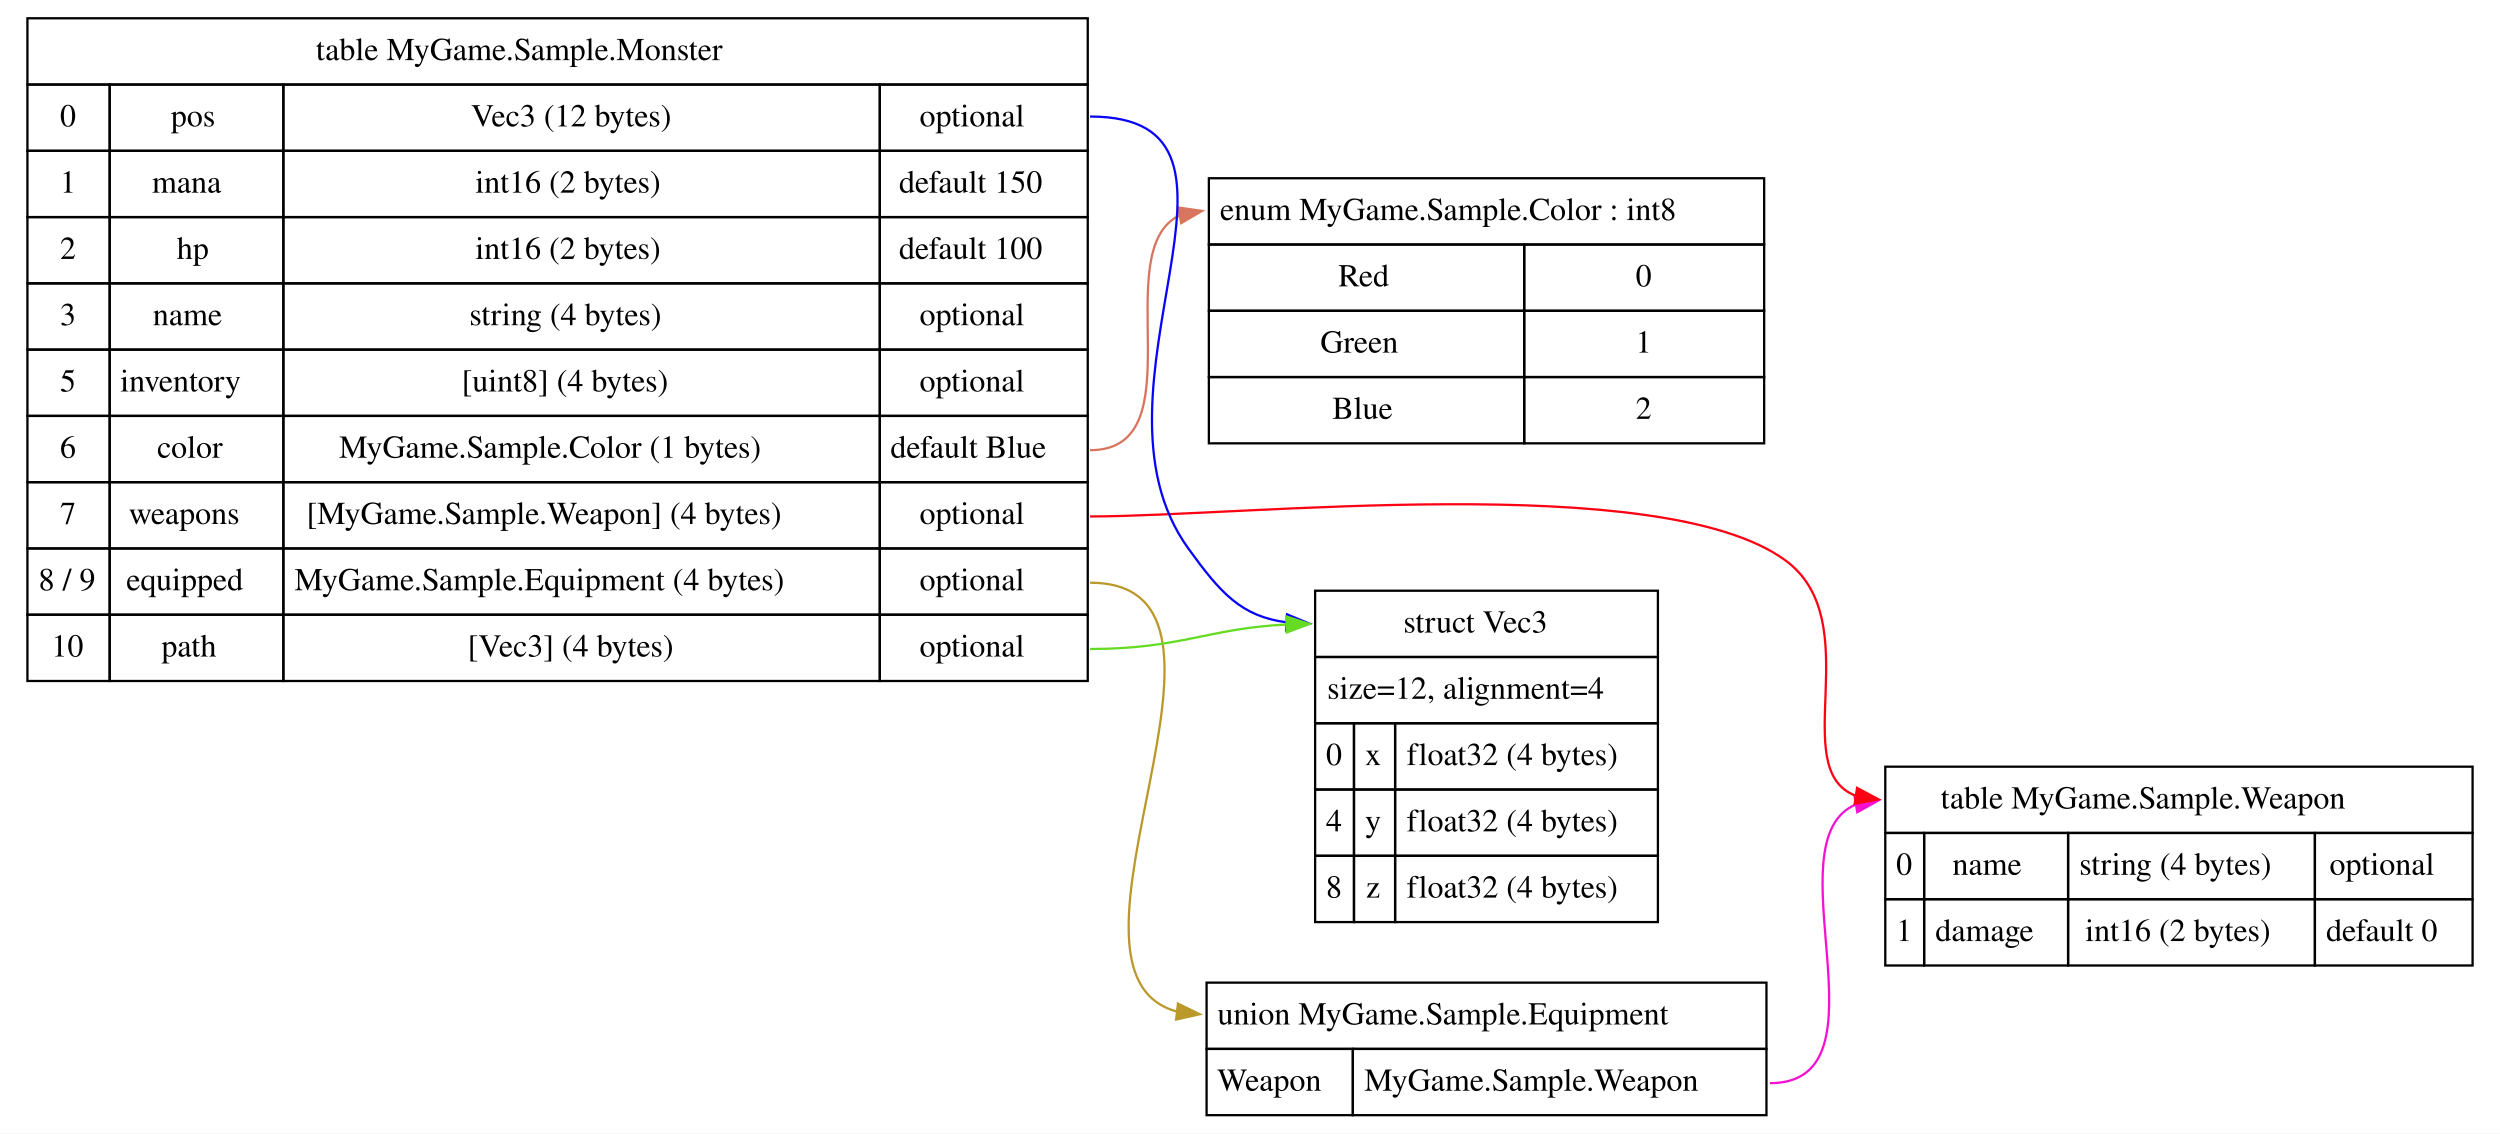
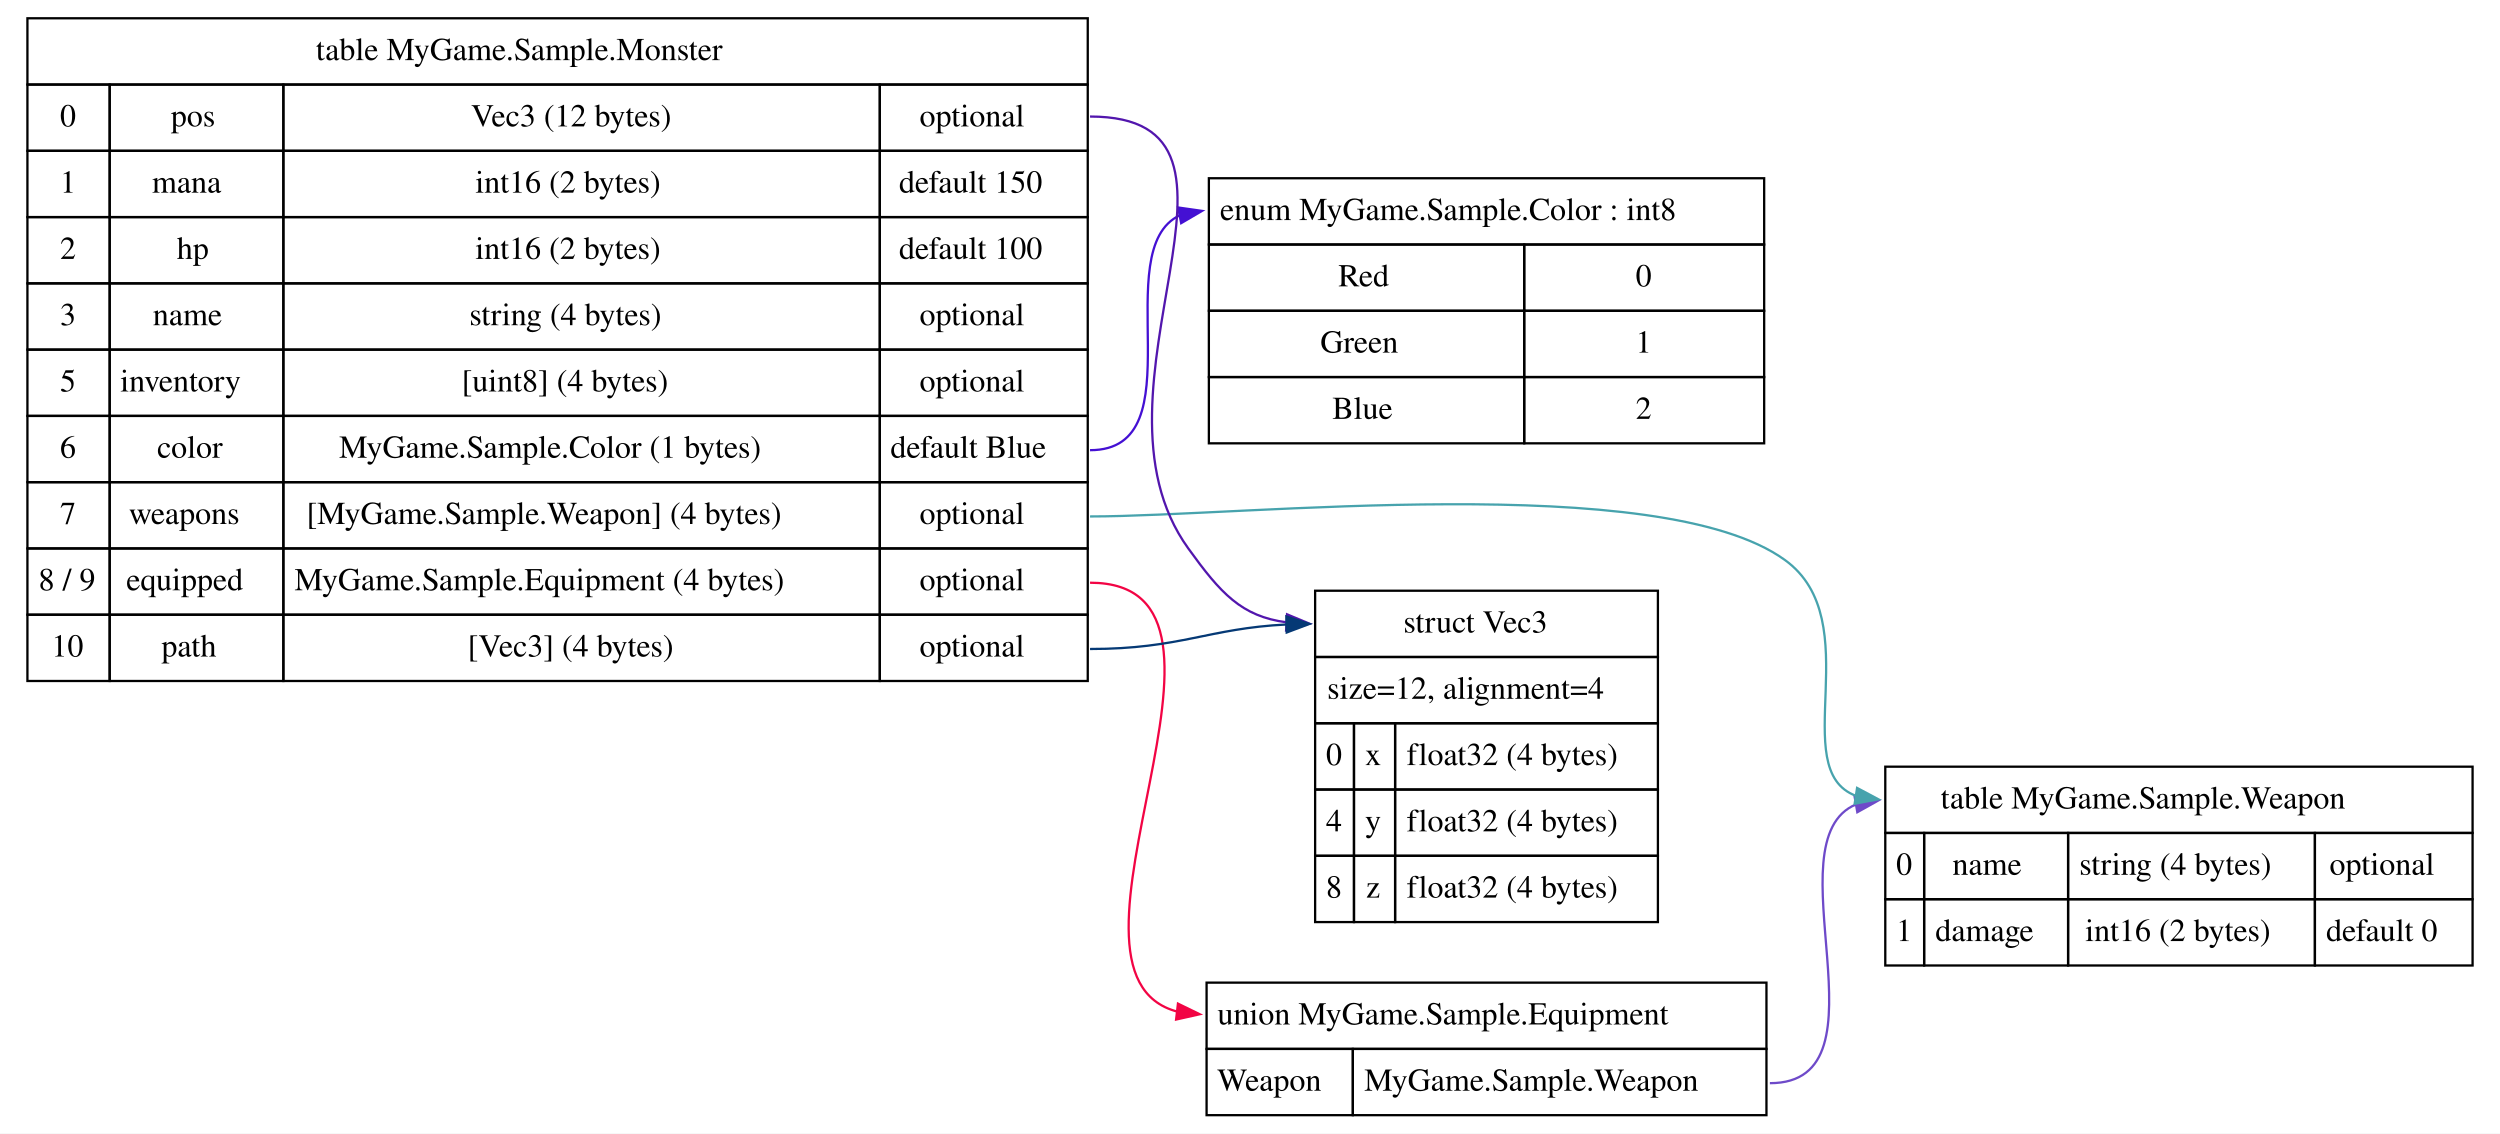
<svg xmlns="http://www.w3.org/2000/svg" width="1094pt" height="496pt" viewBox="0.00 0.00 1094.00 496.00">
  <g id="graph0" class="graph" transform="scale(1 1) rotate(0) translate(4 492)">
    <polygon fill="white" stroke="none" points="-4,4 -4,-492 1090,-492 1090,4 -4,4" />
    <g id="node1" class="node">
      <polygon fill="none" stroke="black" points="525,-385 525,-414 768,-414 768,-385 525,-385" />
      <text text-anchor="start" x="529.88" y="-395.7" font-family="Times,serif" font-size="14.00">enum MyGame.Sample.Color : int8</text>
      <polygon fill="none" stroke="black" points="525,-356 525,-385 663,-385 663,-356 525,-356" />
      <text text-anchor="start" x="581.62" y="-366.7" font-family="Times,serif" font-size="14.00">Red</text>
      <polygon fill="none" stroke="black" points="663,-356 663,-385 768,-385 768,-356 663,-356" />
      <text text-anchor="start" x="711.75" y="-366.7" font-family="Times,serif" font-size="14.00">0</text>
      <polygon fill="none" stroke="black" points="525,-327 525,-356 663,-356 663,-327 525,-327" />
      <text text-anchor="start" x="573.75" y="-337.7" font-family="Times,serif" font-size="14.00">Green</text>
      <polygon fill="none" stroke="black" points="663,-327 663,-356 768,-356 768,-327 663,-327" />
      <text text-anchor="start" x="711.75" y="-337.7" font-family="Times,serif" font-size="14.00">1</text>
      <polygon fill="none" stroke="black" points="525,-298 525,-327 663,-327 663,-298 525,-298" />
      <text text-anchor="start" x="579" y="-308.7" font-family="Times,serif" font-size="14.00">Blue</text>
      <polygon fill="none" stroke="black" points="663,-298 663,-327 768,-327 768,-298 663,-298" />
      <text text-anchor="start" x="711.75" y="-308.7" font-family="Times,serif" font-size="14.00">2</text>
    </g>
    <g id="node2" class="node">
      <polygon fill="none" stroke="black" points="524,-33 524,-62 769,-62 769,-33 524,-33" />
      <text text-anchor="start" x="528.75" y="-43.7" font-family="Times,serif" font-size="14.00">union MyGame.Sample.Equipment</text>
      <polygon fill="none" stroke="black" points="524,-4 524,-33 588,-33 588,-4 524,-4" />
      <text text-anchor="start" x="528.62" y="-14.7" font-family="Times,serif" font-size="14.00">Weapon</text>
      <polygon fill="none" stroke="black" points="588,-4 588,-33 769,-33 769,-4 588,-4" />
      <text text-anchor="start" x="593" y="-14.7" font-family="Times,serif" font-size="14.00">MyGame.Sample.Weapon</text>
    </g>
    <g id="node3" class="node">
      <polygon fill="none" stroke="black" points="821,-127.5 821,-156.5 1078,-156.5 1078,-127.5 821,-127.5" />
      <text text-anchor="start" x="845.25" y="-138.2" font-family="Times,serif" font-size="14.00">table MyGame.Sample.Weapon</text>
      <polygon fill="none" stroke="black" points="821,-98.5 821,-127.5 838,-127.5 838,-98.5 821,-98.5" />
      <text text-anchor="start" x="825.75" y="-109.2" font-family="Times,serif" font-size="14.00">0</text>
      <polygon fill="none" stroke="black" points="838,-98.5 838,-127.5 901,-127.5 901,-98.5 838,-98.5" />
      <text text-anchor="start" x="850.38" y="-109.2" font-family="Times,serif" font-size="14.00">name</text>
      <polygon fill="none" stroke="black" points="901,-98.5 901,-127.5 1009,-127.5 1009,-98.5 901,-98.5" />
      <text text-anchor="start" x="905.88" y="-109.2" font-family="Times,serif" font-size="14.00">string (4 bytes)</text>
      <polygon fill="none" stroke="black" points="1009,-98.5 1009,-127.5 1078,-127.5 1078,-98.5 1009,-98.5" />
      <text text-anchor="start" x="1015.38" y="-109.2" font-family="Times,serif" font-size="14.00">optional</text>
      <polygon fill="none" stroke="black" points="821,-69.5 821,-98.5 838,-98.5 838,-69.5 821,-69.5" />
      <text text-anchor="start" x="825.75" y="-80.2" font-family="Times,serif" font-size="14.00">1</text>
      <polygon fill="none" stroke="black" points="838,-69.5 838,-98.5 901,-98.5 901,-69.5 838,-69.5" />
      <text text-anchor="start" x="842.88" y="-80.2" font-family="Times,serif" font-size="14.00">damage</text>
      <polygon fill="none" stroke="black" points="901,-69.5 901,-98.5 1009,-98.5 1009,-69.5 901,-69.5" />
      <text text-anchor="start" x="908.5" y="-80.2" font-family="Times,serif" font-size="14.00">int16 (2 bytes)</text>
      <polygon fill="none" stroke="black" points="1009,-69.5 1009,-98.5 1078,-98.5 1078,-69.5 1009,-69.5" />
      <text text-anchor="start" x="1013.88" y="-80.2" font-family="Times,serif" font-size="14.00">default 0</text>
    </g>
    <g id="edge1" class="edge">
-       <path fill="none" stroke="#f411d2" d="M770.5,-18C825.36,-18 769.85,-124.28 808.33,-140.05" />
-       <polygon fill="#f411d2" stroke="#f411d2" points="807.56,-143.47 818.01,-141.74 808.76,-136.57 807.56,-143.47" />
+       <path fill="none" stroke="#6e4ac9" d="M770.5,-18C825.36,-18 769.85,-124.28 808.33,-140.05" />
+       <polygon fill="#6e4ac9" stroke="#6e4ac9" points="807.56,-143.47 818.01,-141.74 808.76,-136.57 807.56,-143.47" />
    </g>
    <g id="node4" class="node">
      <polygon fill="none" stroke="black" points="571.5,-204.5 571.5,-233.5 721.5,-233.5 721.5,-204.5 571.5,-204.5" />
      <text text-anchor="start" x="610.12" y="-215.2" font-family="Times,serif" font-size="14.00">struct Vec3</text>
      <polygon fill="none" stroke="black" points="571.5,-175.5 571.5,-204.5 721.5,-204.5 721.5,-175.5 571.5,-175.5" />
      <text text-anchor="start" x="576.75" y="-186.2" font-family="Times,serif" font-size="14.00">size=12, alignment=4</text>
      <polygon fill="none" stroke="black" points="571.5,-146.5 571.5,-175.5 588.5,-175.5 588.5,-146.5 571.5,-146.5" />
      <text text-anchor="start" x="576.25" y="-157.2" font-family="Times,serif" font-size="14.00">0</text>
      <polygon fill="none" stroke="black" points="588.5,-146.5 588.5,-175.5 606.5,-175.5 606.5,-146.5 588.5,-146.5" />
      <text text-anchor="start" x="593.38" y="-157.2" font-family="Times,serif" font-size="14.00">x</text>
      <polygon fill="none" stroke="black" points="606.5,-146.5 606.5,-175.5 721.5,-175.5 721.5,-146.5 606.5,-146.5" />
      <text text-anchor="start" x="611.5" y="-157.2" font-family="Times,serif" font-size="14.00">float32 (4 bytes)</text>
      <polygon fill="none" stroke="black" points="571.5,-117.5 571.5,-146.5 588.5,-146.5 588.5,-117.5 571.5,-117.5" />
      <text text-anchor="start" x="576.25" y="-128.2" font-family="Times,serif" font-size="14.00">4</text>
      <polygon fill="none" stroke="black" points="588.5,-117.5 588.5,-146.5 606.5,-146.5 606.5,-117.5 588.5,-117.5" />
      <text text-anchor="start" x="593.38" y="-128.2" font-family="Times,serif" font-size="14.00">y</text>
      <polygon fill="none" stroke="black" points="606.5,-117.5 606.5,-146.5 721.5,-146.5 721.5,-117.5 606.5,-117.5" />
      <text text-anchor="start" x="611.5" y="-128.2" font-family="Times,serif" font-size="14.00">float32 (4 bytes)</text>
      <polygon fill="none" stroke="black" points="571.5,-88.5 571.5,-117.5 588.5,-117.5 588.5,-88.5 571.5,-88.5" />
      <text text-anchor="start" x="576.25" y="-99.2" font-family="Times,serif" font-size="14.00">8</text>
      <polygon fill="none" stroke="black" points="588.5,-88.5 588.5,-117.5 606.5,-117.5 606.5,-88.5 588.5,-88.5" />
      <text text-anchor="start" x="593.75" y="-99.2" font-family="Times,serif" font-size="14.00">z</text>
      <polygon fill="none" stroke="black" points="606.5,-88.5 606.5,-117.5 721.5,-117.5 721.5,-88.5 606.5,-88.5" />
      <text text-anchor="start" x="611.5" y="-99.2" font-family="Times,serif" font-size="14.00">float32 (4 bytes)</text>
    </g>
    <g id="node5" class="node">
      <polygon fill="none" stroke="black" points="8,-455 8,-484 472,-484 472,-455 8,-455" />
      <text text-anchor="start" x="134.25" y="-465.7" font-family="Times,serif" font-size="14.00">table MyGame.Sample.Monster</text>
      <polygon fill="none" stroke="black" points="8,-426 8,-455 44,-455 44,-426 8,-426" />
      <text text-anchor="start" x="22.25" y="-436.7" font-family="Times,serif" font-size="14.00">0</text>
      <polygon fill="none" stroke="black" points="44,-426 44,-455 120,-455 120,-426 44,-426" />
      <text text-anchor="start" x="70.75" y="-436.7" font-family="Times,serif" font-size="14.00">pos</text>
      <polygon fill="none" stroke="black" points="120,-426 120,-455 381,-455 381,-426 120,-426" />
      <text text-anchor="start" x="202.12" y="-436.7" font-family="Times,serif" font-size="14.00">Vec3 (12 bytes)</text>
      <polygon fill="none" stroke="black" points="381,-426 381,-455 472,-455 472,-426 381,-426" />
      <text text-anchor="start" x="398.38" y="-436.7" font-family="Times,serif" font-size="14.00">optional</text>
      <polygon fill="none" stroke="black" points="8,-397 8,-426 44,-426 44,-397 8,-397" />
      <text text-anchor="start" x="22.25" y="-407.7" font-family="Times,serif" font-size="14.00">1</text>
      <polygon fill="none" stroke="black" points="44,-397 44,-426 120,-426 120,-397 44,-397" />
      <text text-anchor="start" x="62.5" y="-407.7" font-family="Times,serif" font-size="14.00">mana</text>
      <polygon fill="none" stroke="black" points="120,-397 120,-426 381,-426 381,-397 120,-397" />
      <text text-anchor="start" x="204" y="-407.7" font-family="Times,serif" font-size="14.00">int16 (2 bytes)</text>
      <polygon fill="none" stroke="black" points="381,-397 381,-426 472,-426 472,-397 381,-397" />
      <text text-anchor="start" x="389.38" y="-407.7" font-family="Times,serif" font-size="14.00">default 150</text>
      <polygon fill="none" stroke="black" points="8,-368 8,-397 44,-397 44,-368 8,-368" />
      <text text-anchor="start" x="22.25" y="-378.7" font-family="Times,serif" font-size="14.00">2</text>
      <polygon fill="none" stroke="black" points="44,-368 44,-397 120,-397 120,-368 44,-368" />
      <text text-anchor="start" x="73.38" y="-378.7" font-family="Times,serif" font-size="14.00">hp</text>
      <polygon fill="none" stroke="black" points="120,-368 120,-397 381,-397 381,-368 120,-368" />
      <text text-anchor="start" x="204" y="-378.7" font-family="Times,serif" font-size="14.00">int16 (2 bytes)</text>
      <polygon fill="none" stroke="black" points="381,-368 381,-397 472,-397 472,-368 381,-368" />
      <text text-anchor="start" x="389.38" y="-378.7" font-family="Times,serif" font-size="14.00">default 100</text>
      <polygon fill="none" stroke="black" points="8,-339 8,-368 44,-368 44,-339 8,-339" />
      <text text-anchor="start" x="22.25" y="-349.7" font-family="Times,serif" font-size="14.00">3</text>
      <polygon fill="none" stroke="black" points="44,-339 44,-368 120,-368 120,-339 44,-339" />
      <text text-anchor="start" x="62.88" y="-349.7" font-family="Times,serif" font-size="14.00">name</text>
      <polygon fill="none" stroke="black" points="120,-339 120,-368 381,-368 381,-339 120,-339" />
      <text text-anchor="start" x="201.38" y="-349.7" font-family="Times,serif" font-size="14.00">string (4 bytes)</text>
      <polygon fill="none" stroke="black" points="381,-339 381,-368 472,-368 472,-339 381,-339" />
      <text text-anchor="start" x="398.38" y="-349.7" font-family="Times,serif" font-size="14.00">optional</text>
      <polygon fill="none" stroke="black" points="8,-310 8,-339 44,-339 44,-310 8,-310" />
      <text text-anchor="start" x="22.25" y="-320.7" font-family="Times,serif" font-size="14.00">5</text>
      <polygon fill="none" stroke="black" points="44,-310 44,-339 120,-339 120,-310 44,-310" />
      <text text-anchor="start" x="48.62" y="-320.7" font-family="Times,serif" font-size="14.00">inventory</text>
      <polygon fill="none" stroke="black" points="120,-310 120,-339 381,-339 381,-310 120,-310" />
      <text text-anchor="start" x="198" y="-320.7" font-family="Times,serif" font-size="14.00">[uint8] (4 bytes)</text>
      <polygon fill="none" stroke="black" points="381,-310 381,-339 472,-339 472,-310 381,-310" />
      <text text-anchor="start" x="398.38" y="-320.7" font-family="Times,serif" font-size="14.00">optional</text>
      <polygon fill="none" stroke="black" points="8,-281 8,-310 44,-310 44,-281 8,-281" />
      <text text-anchor="start" x="22.25" y="-291.7" font-family="Times,serif" font-size="14.00">6</text>
      <polygon fill="none" stroke="black" points="44,-281 44,-310 120,-310 120,-281 44,-281" />
      <text text-anchor="start" x="64.75" y="-291.7" font-family="Times,serif" font-size="14.00">color</text>
      <polygon fill="none" stroke="black" points="120,-281 120,-310 381,-310 381,-281 120,-281" />
      <text text-anchor="start" x="144.38" y="-291.7" font-family="Times,serif" font-size="14.00">MyGame.Sample.Color (1 bytes)</text>
      <polygon fill="none" stroke="black" points="381,-281 381,-310 472,-310 472,-281 381,-281" />
      <text text-anchor="start" x="385.62" y="-291.7" font-family="Times,serif" font-size="14.00">default Blue</text>
      <polygon fill="none" stroke="black" points="8,-252 8,-281 44,-281 44,-252 8,-252" />
      <text text-anchor="start" x="22.25" y="-262.7" font-family="Times,serif" font-size="14.00">7</text>
      <polygon fill="none" stroke="black" points="44,-252 44,-281 120,-281 120,-252 44,-252" />
      <text text-anchor="start" x="52.38" y="-262.7" font-family="Times,serif" font-size="14.00">weapons</text>
      <polygon fill="none" stroke="black" points="120,-252 120,-281 381,-281 381,-252 120,-252" />
      <text text-anchor="start" x="130.12" y="-262.7" font-family="Times,serif" font-size="14.00">[MyGame.Sample.Weapon] (4 bytes)</text>
      <polygon fill="none" stroke="black" points="381,-252 381,-281 472,-281 472,-252 381,-252" />
      <text text-anchor="start" x="398.38" y="-262.7" font-family="Times,serif" font-size="14.00">optional</text>
      <polygon fill="none" stroke="black" points="8,-223 8,-252 44,-252 44,-223 8,-223" />
      <text text-anchor="start" x="12.88" y="-233.7" font-family="Times,serif" font-size="14.00">8 / 9</text>
      <polygon fill="none" stroke="black" points="44,-223 44,-252 120,-252 120,-223 44,-223" />
      <text text-anchor="start" x="51.25" y="-233.7" font-family="Times,serif" font-size="14.00">equipped</text>
      <polygon fill="none" stroke="black" points="120,-223 120,-252 381,-252 381,-223 120,-223" />
      <text text-anchor="start" x="124.88" y="-233.7" font-family="Times,serif" font-size="14.00">MyGame.Sample.Equipment (4 bytes)</text>
      <polygon fill="none" stroke="black" points="381,-223 381,-252 472,-252 472,-223 381,-223" />
      <text text-anchor="start" x="398.38" y="-233.7" font-family="Times,serif" font-size="14.00">optional</text>
      <polygon fill="none" stroke="black" points="8,-194 8,-223 44,-223 44,-194 8,-194" />
      <text text-anchor="start" x="18.5" y="-204.7" font-family="Times,serif" font-size="14.00">10</text>
      <polygon fill="none" stroke="black" points="44,-194 44,-223 120,-223 120,-194 44,-194" />
      <text text-anchor="start" x="66.62" y="-204.7" font-family="Times,serif" font-size="14.00">path</text>
      <polygon fill="none" stroke="black" points="120,-194 120,-223 381,-223 381,-194 120,-194" />
      <text text-anchor="start" x="200.62" y="-204.7" font-family="Times,serif" font-size="14.00">[Vec3] (4 bytes)</text>
      <polygon fill="none" stroke="black" points="381,-194 381,-223 472,-223 472,-194 381,-194" />
      <text text-anchor="start" x="398.38" y="-204.7" font-family="Times,serif" font-size="14.00">optional</text>
    </g>
    <g id="edge3" class="edge">
-       <path fill="none" stroke="#d8755f" d="M473,-295C520.33,-295 480.06,-382.73 512.34,-397.81" />
-       <polygon fill="#d8755f" stroke="#d8755f" points="511.53,-401.21 522.01,-399.71 512.88,-394.35 511.53,-401.21" />
+       <path fill="none" stroke="#4410d3" d="M473,-295C520.33,-295 480.06,-382.73 512.34,-397.81" />
+       <polygon fill="#4410d3" stroke="#4410d3" points="511.53,-401.21 522.01,-399.71 512.88,-394.35 511.53,-401.21" />
    </g>
    <g id="edge5" class="edge">
-       <path fill="none" stroke="#ba982a" d="M473,-237C555.59,-237 447.29,-66.01 511.24,-49.31" />
-       <polygon fill="#ba982a" stroke="#ba982a" points="511.47,-52.81 521,-48.17 510.66,-45.85 511.47,-52.81" />
+       <path fill="none" stroke="#f20444" d="M473,-237C555.59,-237 447.29,-66.01 511.24,-49.31" />
+       <polygon fill="#f20444" stroke="#f20444" points="511.47,-52.81 521,-48.17 510.66,-45.85 511.47,-52.81" />
    </g>
    <g id="edge4" class="edge">
-       <path fill="none" stroke="#fc0213" d="M473,-266C540.69,-266 722.08,-286.57 777,-247 814.18,-220.22 777.18,-155.21 808.19,-143.74" />
-       <polygon fill="#fc0213" stroke="#fc0213" points="808.65,-147.21 818,-142.23 807.59,-140.29 808.65,-147.21" />
+       <path fill="none" stroke="#47a3ad" d="M473,-266C540.69,-266 722.08,-286.57 777,-247 814.18,-220.22 777.18,-155.21 808.19,-143.74" />
+       <polygon fill="#47a3ad" stroke="#47a3ad" points="808.65,-147.21 818,-142.23 807.59,-140.29 808.65,-147.21" />
    </g>
    <g id="edge2" class="edge">
-       <path fill="none" stroke="#0804f7" d="M473,-441C559.15,-441 465.59,-321.86 516,-252 530.11,-232.45 539.18,-222.26 559.04,-219.67" />
-       <polygon fill="#0804f7" stroke="#0804f7" points="559.21,-223.17 568.99,-219.09 558.8,-216.18 559.21,-223.17" />
+       <path fill="none" stroke="#5216ad" d="M473,-441C559.15,-441 465.59,-321.86 516,-252 530.11,-232.45 539.18,-222.26 559.04,-219.67" />
+       <polygon fill="#5216ad" stroke="#5216ad" points="559.21,-223.17 568.99,-219.09 558.8,-216.18 559.21,-223.17" />
    </g>
    <g id="edge6" class="edge">
-       <path fill="none" stroke="#66db23" d="M473,-208C512.52,-208 524.67,-217.03 559.06,-218.73" />
-       <polygon fill="#66db23" stroke="#66db23" points="558.91,-222.23 568.99,-218.96 559.07,-215.23 558.91,-222.23" />
+       <path fill="none" stroke="#053975" d="M473,-208C512.52,-208 524.67,-217.03 559.06,-218.73" />
+       <polygon fill="#053975" stroke="#053975" points="558.91,-222.23 568.99,-218.96 559.07,-215.23 558.91,-222.23" />
    </g>
  </g>
</svg>
